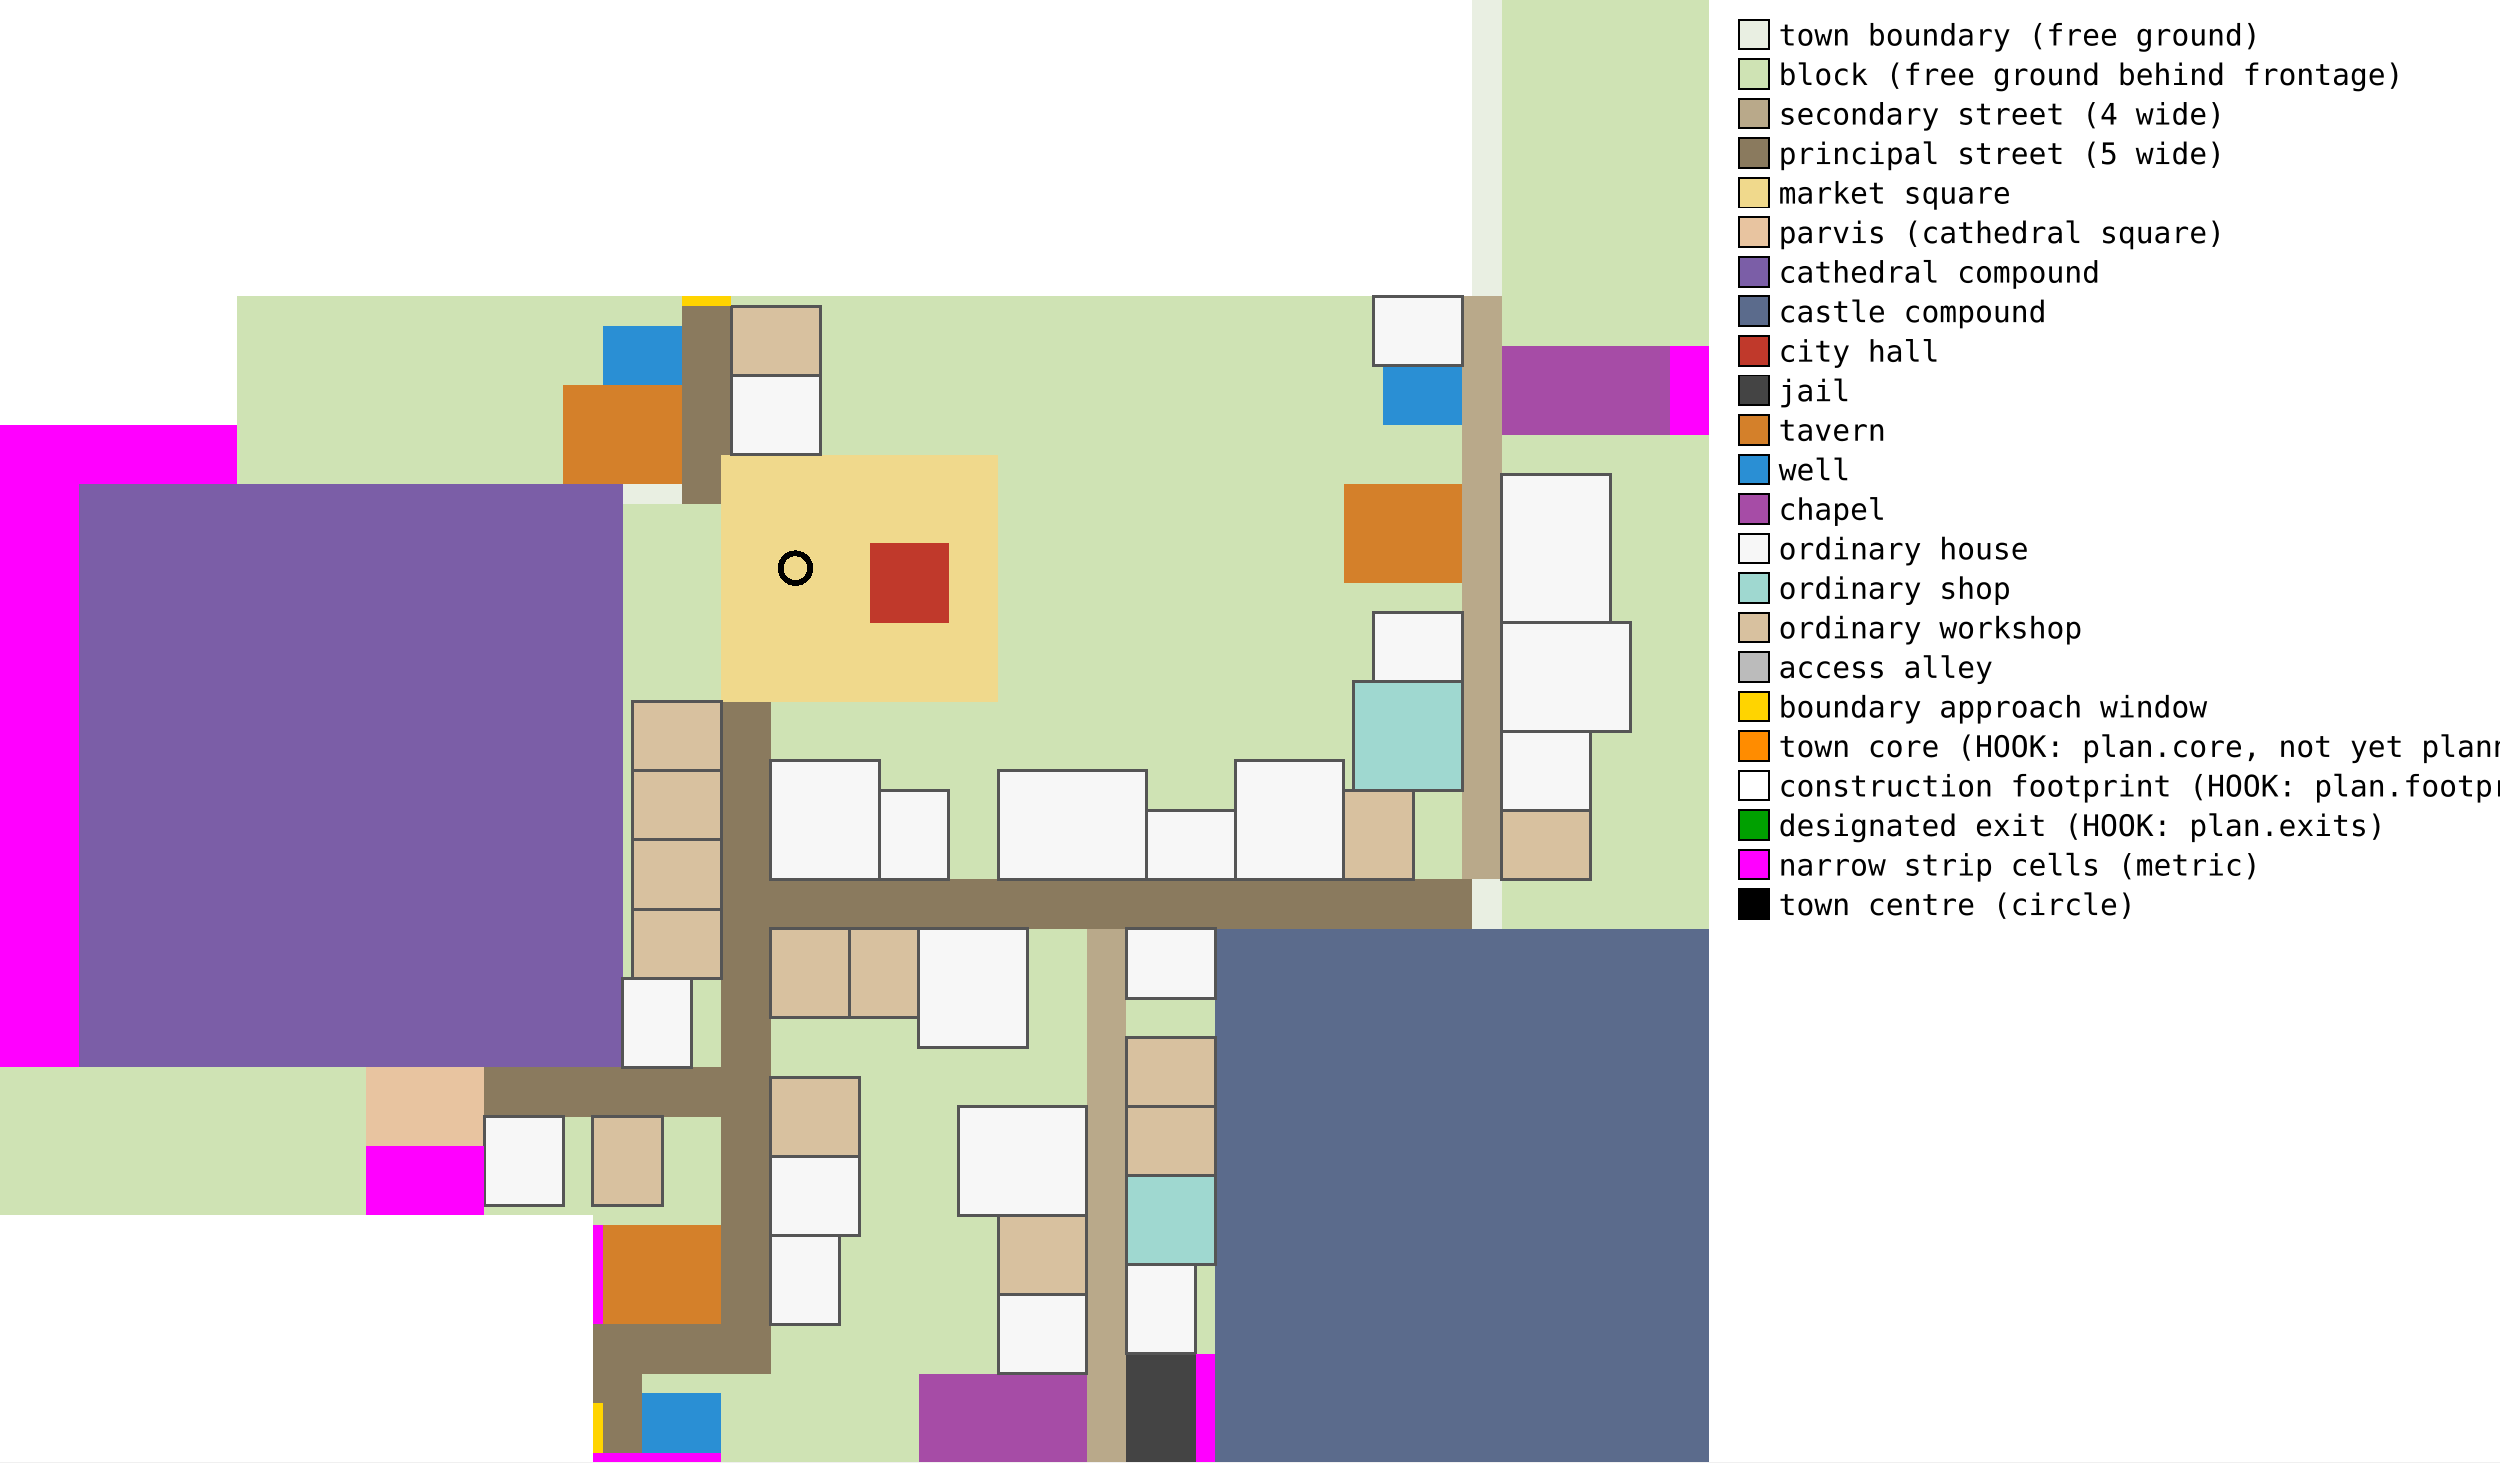
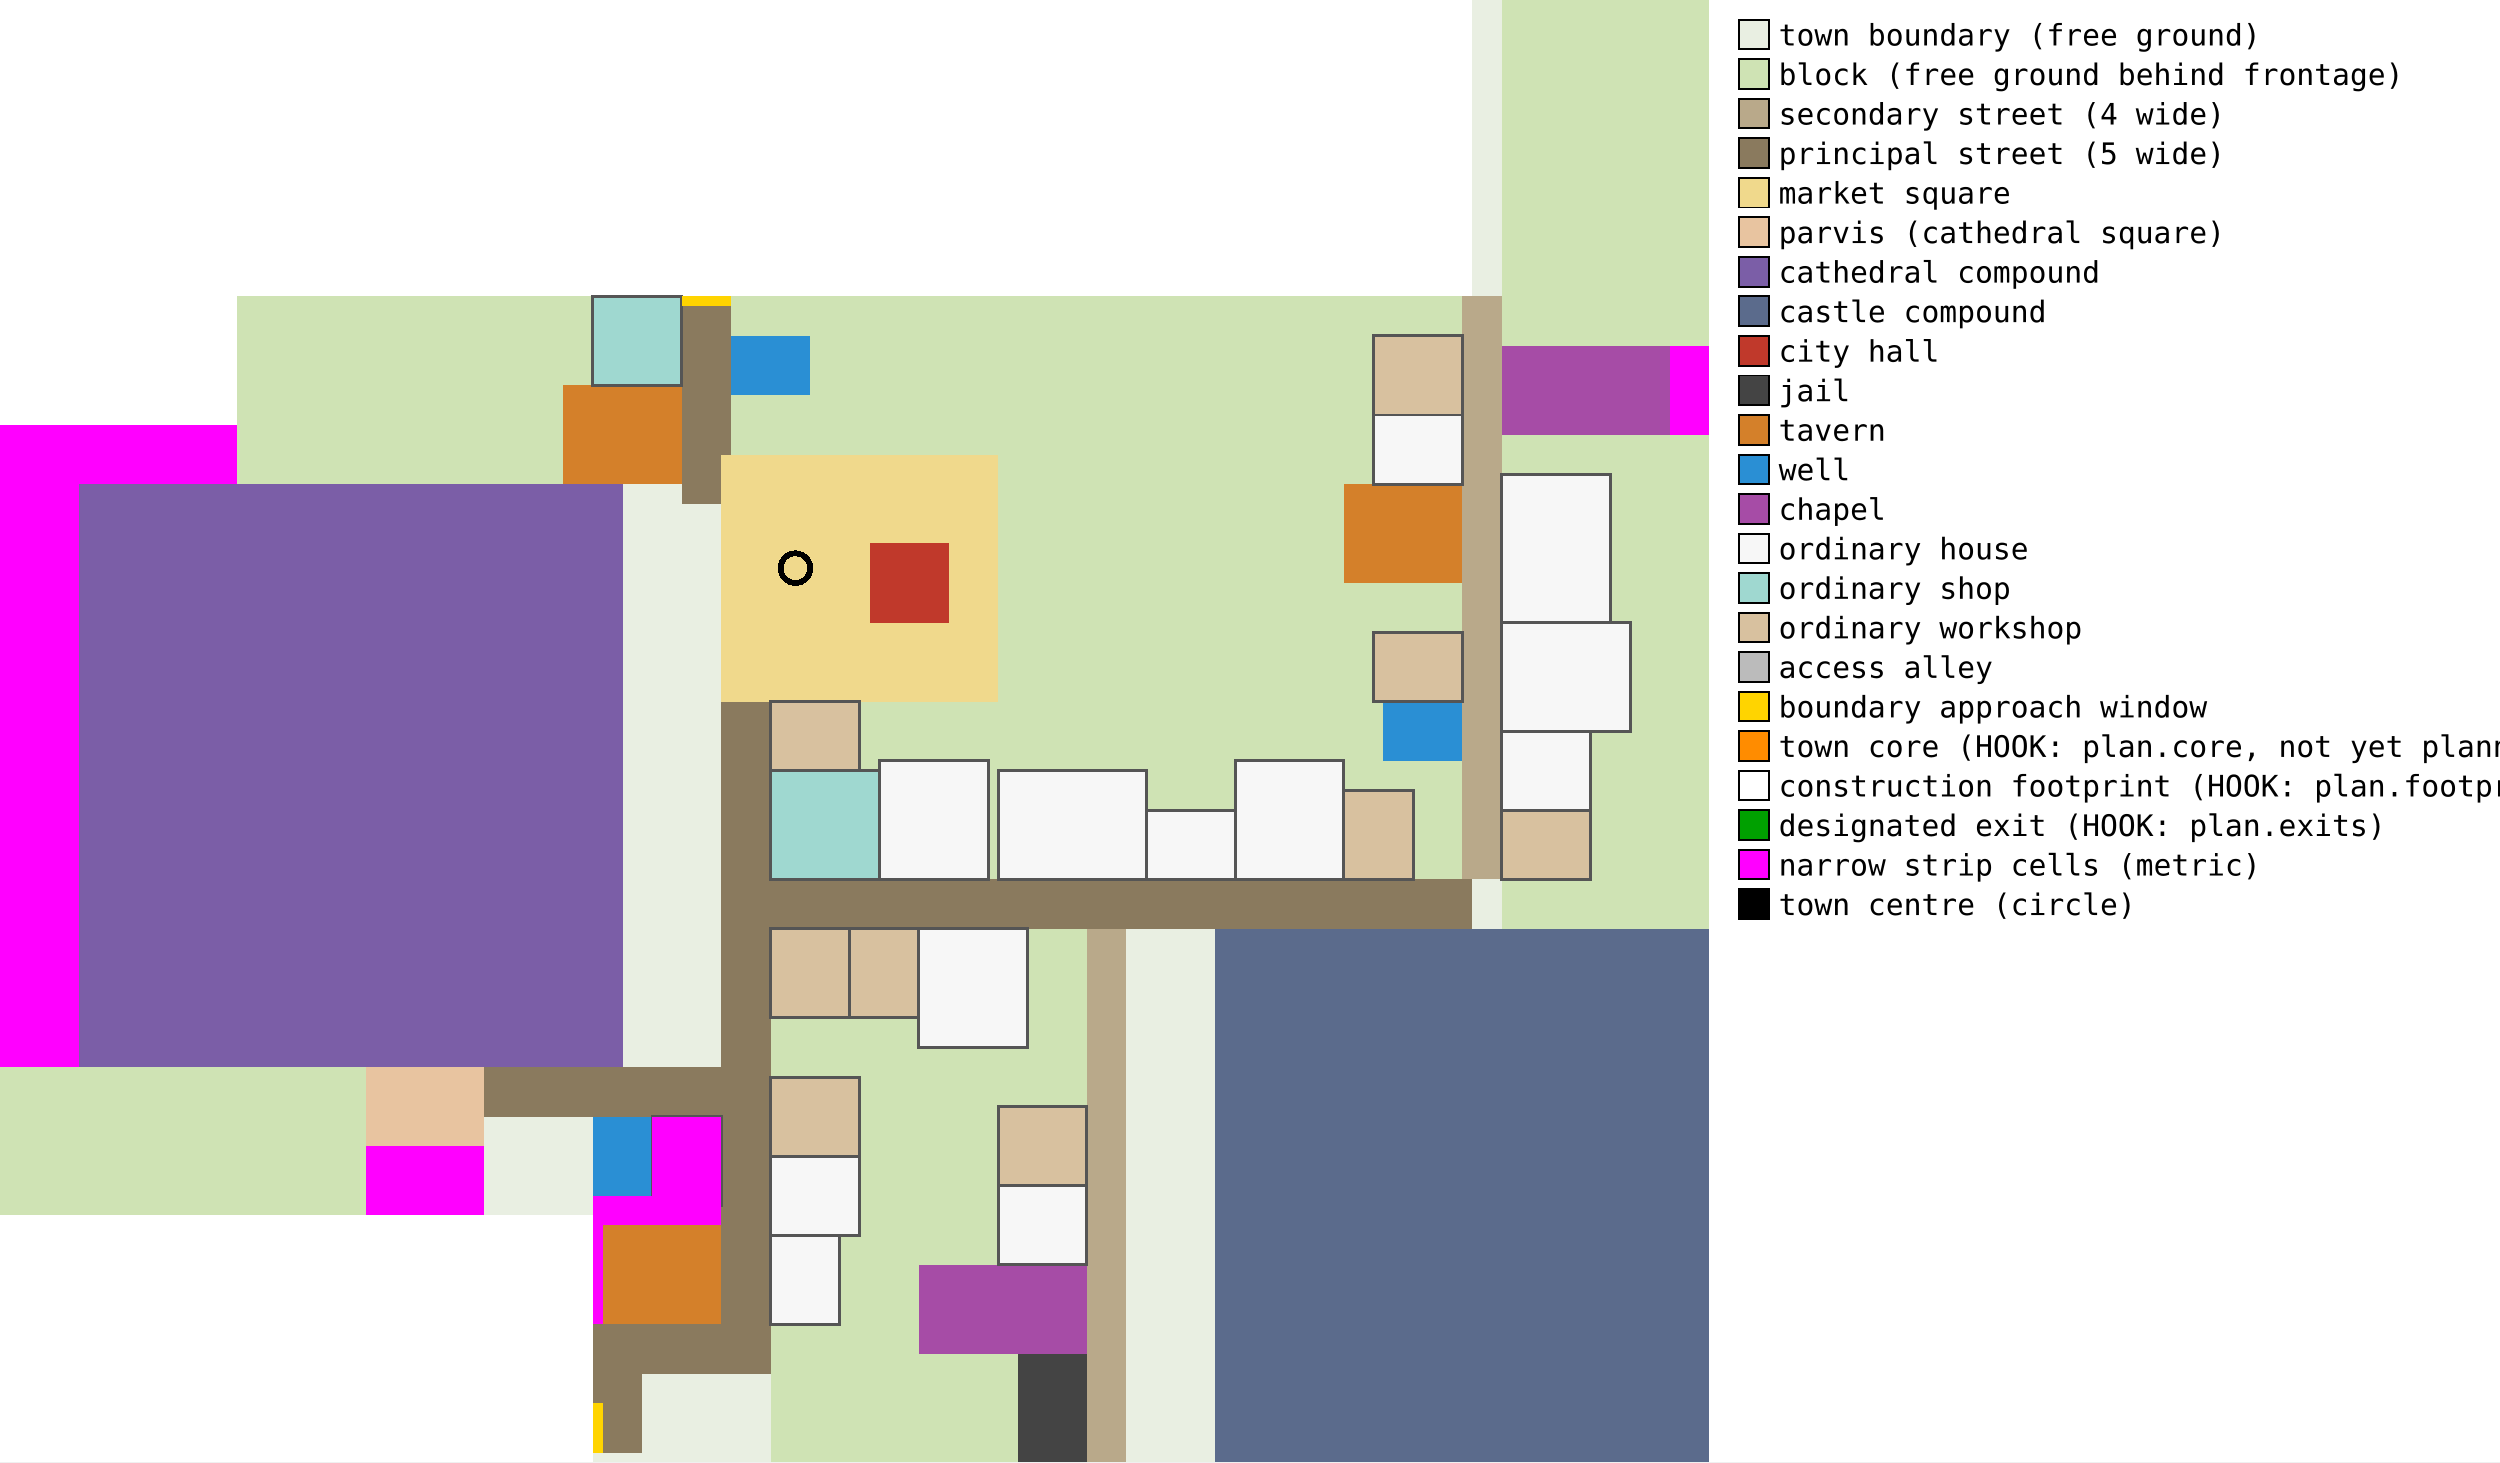
<svg xmlns="http://www.w3.org/2000/svg" width="1012" height="592" viewBox="0 0 253 148" shape-rendering="crispEdges" font-family="monospace" font-size="3">
  <rect width="253" height="148" fill="#ffffff" />
  <rect x="0" y="43" width="173" height="80" fill="#e9efe2" />
  <rect x="60" y="56" width="113" height="92" fill="#e9efe2" />
  <rect x="149" y="0" width="24" height="96" fill="#e9efe2" />
  <rect x="24" y="30" width="149" height="79" fill="#e9efe2" />
  <rect x="101" y="30" width="47" height="59" fill="#cfe3b4" />
  <rect x="152" y="0" width="21" height="94" fill="#cfe3b4" />
  <rect x="78" y="94" width="32" height="54" fill="#cfe3b4" />
  <rect x="24" y="30" width="45" height="19" fill="#cfe3b4" />
-   <rect x="63" y="51" width="10" height="57" fill="#cfe3b4" />
  <rect x="0" y="108" width="37" height="15" fill="#cfe3b4" />
-   <rect x="114" y="94" width="9" height="54" fill="#cfe3b4" />
  <rect x="74" y="30" width="27" height="16" fill="#cfe3b4" />
  <rect x="78" y="71" width="23" height="18" fill="#cfe3b4" />
  <rect x="60" y="113" width="13" height="21" fill="#cfe3b4" />
-   <rect x="65" y="139" width="13" height="9" fill="#cfe3b4" />
-   <rect x="49" y="113" width="11" height="10" fill="#cfe3b4" />
  <rect x="148" y="30" width="4" height="59" fill="#b9a98a" />
  <rect x="110" y="94" width="4" height="54" fill="#b9a98a" />
  <rect x="69" y="30" width="5" height="21" fill="#8a7a5e" />
  <rect x="69" y="46" width="5" height="5" fill="#8a7a5e" />
  <rect x="60" y="134" width="5" height="13" fill="#8a7a5e" />
  <rect x="60" y="134" width="18" height="5" fill="#8a7a5e" />
  <rect x="73" y="71" width="5" height="68" fill="#8a7a5e" />
  <rect x="44" y="108" width="29" height="5" fill="#8a7a5e" />
  <rect x="78" y="89" width="71" height="5" fill="#8a7a5e" />
  <rect x="73" y="46" width="28" height="25" fill="#f0d98c" />
  <rect x="37" y="108" width="12" height="8" fill="#e8c4a0" />
  <rect x="8" y="49" width="55" height="59" fill="#7b5ea7" />
  <rect x="123" y="94" width="50" height="54" fill="#5b6b8c" />
  <rect x="88" y="55" width="8" height="8" fill="#c0392b" />
-   <rect x="114" y="137" width="7" height="11" fill="#444444" />
+   <rect x="103" y="137" width="7" height="11" fill="#444444" />
  <rect x="136" y="49" width="12" height="10" fill="#d4802a" />
  <rect x="61" y="124" width="12" height="10" fill="#d4802a" />
  <rect x="57" y="39" width="12" height="10" fill="#d4802a" />
-   <rect x="140" y="37" width="8" height="6" fill="#2a8fd4" />
-   <rect x="65" y="141" width="8" height="6" fill="#2a8fd4" />
-   <rect x="61" y="33" width="8" height="6" fill="#2a8fd4" />
+   <rect x="140" y="71" width="8" height="6" fill="#2a8fd4" />
+   <rect x="60" y="113" width="6" height="8" fill="#2a8fd4" />
+   <rect x="74" y="34" width="8" height="6" fill="#2a8fd4" />
  <rect x="152" y="35" width="17" height="9" fill="#a64ca6" />
-   <rect x="93" y="139" width="17" height="9" fill="#a64ca6" />
+   <rect x="93" y="128" width="17" height="9" fill="#a64ca6" />
  <rect x="101" y="78" width="15" height="11" fill="#f7f7f7" stroke="#555555" stroke-width="0.3" />
  <rect x="116" y="82" width="9" height="7" fill="#f7f7f7" stroke="#555555" stroke-width="0.3" />
  <rect x="125" y="77" width="11" height="12" fill="#f7f7f7" stroke="#555555" stroke-width="0.3" />
  <rect x="136" y="80" width="7" height="9" fill="#d8c19f" stroke="#555555" stroke-width="0.3" />
-   <rect x="137" y="69" width="11" height="11" fill="#9fd8d0" stroke="#555555" stroke-width="0.3" />
-   <rect x="139" y="62" width="9" height="7" fill="#f7f7f7" stroke="#555555" stroke-width="0.3" />
-   <rect x="139" y="30" width="9" height="7" fill="#f7f7f7" stroke="#555555" stroke-width="0.3" />
+   <rect x="139" y="64" width="9" height="7" fill="#d8c19f" stroke="#555555" stroke-width="0.3" />
+   <rect x="139" y="42" width="9" height="7" fill="#f7f7f7" stroke="#555555" stroke-width="0.3" />
+   <rect x="139" y="34" width="9" height="8" fill="#d8c19f" stroke="#555555" stroke-width="0.3" />
  <rect x="152" y="82" width="9" height="7" fill="#d8c19f" stroke="#555555" stroke-width="0.3" />
  <rect x="152" y="74" width="9" height="8" fill="#f7f7f7" stroke="#555555" stroke-width="0.3" />
  <rect x="152" y="63" width="13" height="11" fill="#f7f7f7" stroke="#555555" stroke-width="0.3" />
  <rect x="152" y="48" width="11" height="15" fill="#f7f7f7" stroke="#555555" stroke-width="0.3" />
  <rect x="78" y="94" width="8" height="9" fill="#d8c19f" stroke="#555555" stroke-width="0.3" />
  <rect x="86" y="94" width="7" height="9" fill="#d8c19f" stroke="#555555" stroke-width="0.3" />
  <rect x="93" y="94" width="11" height="12" fill="#f7f7f7" stroke="#555555" stroke-width="0.3" />
  <rect x="78" y="125" width="7" height="9" fill="#f7f7f7" stroke="#555555" stroke-width="0.3" />
  <rect x="78" y="117" width="9" height="8" fill="#f7f7f7" stroke="#555555" stroke-width="0.3" />
  <rect x="78" y="109" width="9" height="8" fill="#d8c19f" stroke="#555555" stroke-width="0.3" />
-   <rect x="101" y="131" width="9" height="8" fill="#f7f7f7" stroke="#555555" stroke-width="0.3" />
-   <rect x="101" y="123" width="9" height="8" fill="#d8c19f" stroke="#555555" stroke-width="0.3" />
-   <rect x="97" y="112" width="13" height="11" fill="#f7f7f7" stroke="#555555" stroke-width="0.3" />
-   <rect x="63" y="99" width="7" height="9" fill="#f7f7f7" stroke="#555555" stroke-width="0.3" />
-   <rect x="64" y="92" width="9" height="7" fill="#d8c19f" stroke="#555555" stroke-width="0.3" />
-   <rect x="64" y="85" width="9" height="7" fill="#d8c19f" stroke="#555555" stroke-width="0.3" />
-   <rect x="64" y="78" width="9" height="7" fill="#d8c19f" stroke="#555555" stroke-width="0.3" />
-   <rect x="64" y="71" width="9" height="7" fill="#d8c19f" stroke="#555555" stroke-width="0.3" />
-   <rect x="114" y="94" width="9" height="7" fill="#f7f7f7" stroke="#555555" stroke-width="0.3" />
-   <rect x="114" y="128" width="7" height="9" fill="#f7f7f7" stroke="#555555" stroke-width="0.3" />
-   <rect x="114" y="119" width="9" height="9" fill="#9fd8d0" stroke="#555555" stroke-width="0.3" />
-   <rect x="114" y="112" width="9" height="7" fill="#d8c19f" stroke="#555555" stroke-width="0.3" />
-   <rect x="114" y="105" width="9" height="7" fill="#d8c19f" stroke="#555555" stroke-width="0.3" />
-   <rect x="74" y="38" width="9" height="8" fill="#f7f7f7" stroke="#555555" stroke-width="0.3" />
-   <rect x="74" y="31" width="9" height="7" fill="#d8c19f" stroke="#555555" stroke-width="0.3" />
-   <rect x="78" y="77" width="11" height="12" fill="#f7f7f7" stroke="#555555" stroke-width="0.3" />
-   <rect x="89" y="80" width="7" height="9" fill="#f7f7f7" stroke="#555555" stroke-width="0.3" />
-   <rect x="60" y="113" width="7" height="9" fill="#d8c19f" stroke="#555555" stroke-width="0.3" />
-   <rect x="49" y="113" width="8" height="9" fill="#f7f7f7" stroke="#555555" stroke-width="0.3" />
+   <rect x="101" y="120" width="9" height="8" fill="#f7f7f7" stroke="#555555" stroke-width="0.3" />
+   <rect x="101" y="112" width="9" height="8" fill="#d8c19f" stroke="#555555" stroke-width="0.3" />
+   <rect x="60" y="30" width="9" height="9" fill="#9fd8d0" stroke="#555555" stroke-width="0.3" />
+   <rect x="78" y="78" width="11" height="11" fill="#9fd8d0" stroke="#555555" stroke-width="0.3" />
+   <rect x="89" y="77" width="11" height="12" fill="#f7f7f7" stroke="#555555" stroke-width="0.3" />
+   <rect x="78" y="71" width="9" height="7" fill="#d8c19f" stroke="#555555" stroke-width="0.3" />
+   <rect x="66" y="113" width="7" height="9" fill="#d8c19f" stroke="#555555" stroke-width="0.3" />
  <rect x="69" y="30" width="5" height="1" fill="#ffd400" />
  <rect x="60" y="142" width="1" height="5" fill="#ffd400" />
-   <rect x="60" y="147" width="13" height="1" fill="#ff00ff" />
-   <rect x="121" y="137" width="2" height="11" fill="#ff00ff" />
  <rect x="60" y="124" width="1" height="10" fill="#ff00ff" />
+   <rect x="60" y="121" width="13" height="3" fill="#ff00ff" />
  <rect x="37" y="116" width="12" height="7" fill="#ff00ff" />
+   <rect x="66" y="113" width="7" height="8" fill="#ff00ff" />
  <rect x="0" y="49" width="8" height="59" fill="#ff00ff" />
  <rect x="0" y="43" width="24" height="6" fill="#ff00ff" />
  <rect x="169" y="35" width="4" height="9" fill="#ff00ff" />
  <circle cx="80.5" cy="57.5" r="1.5" fill="none" stroke="#000000" stroke-width="0.6" />
  <rect x="176" y="2" width="3" height="3" fill="#e9efe2" stroke="#000000" stroke-width="0.2" />
  <text x="180" y="4.6">town boundary (free ground)</text>
  <rect x="176" y="6" width="3" height="3" fill="#cfe3b4" stroke="#000000" stroke-width="0.2" />
  <text x="180" y="8.6">block (free ground behind frontage)</text>
  <rect x="176" y="10" width="3" height="3" fill="#b9a98a" stroke="#000000" stroke-width="0.2" />
  <text x="180" y="12.6">secondary street (4 wide)</text>
  <rect x="176" y="14" width="3" height="3" fill="#8a7a5e" stroke="#000000" stroke-width="0.2" />
  <text x="180" y="16.6">principal street (5 wide)</text>
  <rect x="176" y="18" width="3" height="3" fill="#f0d98c" stroke="#000000" stroke-width="0.2" />
  <text x="180" y="20.6">market square</text>
  <rect x="176" y="22" width="3" height="3" fill="#e8c4a0" stroke="#000000" stroke-width="0.2" />
  <text x="180" y="24.6">parvis (cathedral square)</text>
  <rect x="176" y="26" width="3" height="3" fill="#7b5ea7" stroke="#000000" stroke-width="0.2" />
  <text x="180" y="28.6">cathedral compound</text>
  <rect x="176" y="30" width="3" height="3" fill="#5b6b8c" stroke="#000000" stroke-width="0.2" />
  <text x="180" y="32.6">castle compound</text>
  <rect x="176" y="34" width="3" height="3" fill="#c0392b" stroke="#000000" stroke-width="0.2" />
  <text x="180" y="36.6">city hall</text>
  <rect x="176" y="38" width="3" height="3" fill="#444444" stroke="#000000" stroke-width="0.2" />
  <text x="180" y="40.6">jail</text>
  <rect x="176" y="42" width="3" height="3" fill="#d4802a" stroke="#000000" stroke-width="0.2" />
  <text x="180" y="44.6">tavern</text>
  <rect x="176" y="46" width="3" height="3" fill="#2a8fd4" stroke="#000000" stroke-width="0.2" />
  <text x="180" y="48.6">well</text>
  <rect x="176" y="50" width="3" height="3" fill="#a64ca6" stroke="#000000" stroke-width="0.2" />
  <text x="180" y="52.6">chapel</text>
  <rect x="176" y="54" width="3" height="3" fill="#f7f7f7" stroke="#000000" stroke-width="0.2" />
  <text x="180" y="56.6">ordinary house</text>
  <rect x="176" y="58" width="3" height="3" fill="#9fd8d0" stroke="#000000" stroke-width="0.2" />
  <text x="180" y="60.6">ordinary shop</text>
  <rect x="176" y="62" width="3" height="3" fill="#d8c19f" stroke="#000000" stroke-width="0.2" />
  <text x="180" y="64.6">ordinary workshop</text>
  <rect x="176" y="66" width="3" height="3" fill="#bbbbbb" stroke="#000000" stroke-width="0.2" />
  <text x="180" y="68.6">access alley</text>
  <rect x="176" y="70" width="3" height="3" fill="#ffd400" stroke="#000000" stroke-width="0.2" />
  <text x="180" y="72.6">boundary approach window</text>
  <rect x="176" y="74" width="3" height="3" fill="#ff8c00" stroke="#000000" stroke-width="0.2" />
  <text x="180" y="76.6">town core (HOOK: plan.core, not yet planned)</text>
  <rect x="176" y="78" width="3" height="3" fill="#ffffff" stroke="#000000" stroke-width="0.2" />
  <text x="180" y="80.6">construction footprint (HOOK: plan.footprint)</text>
  <rect x="176" y="82" width="3" height="3" fill="#00a000" stroke="#000000" stroke-width="0.2" />
  <text x="180" y="84.6">designated exit (HOOK: plan.exits)</text>
  <rect x="176" y="86" width="3" height="3" fill="#ff00ff" stroke="#000000" stroke-width="0.2" />
  <text x="180" y="88.6">narrow strip cells (metric)</text>
  <rect x="176" y="90" width="3" height="3" fill="#000000" stroke="#000000" stroke-width="0.2" />
  <text x="180" y="92.6">town centre (circle)</text>
</svg>
